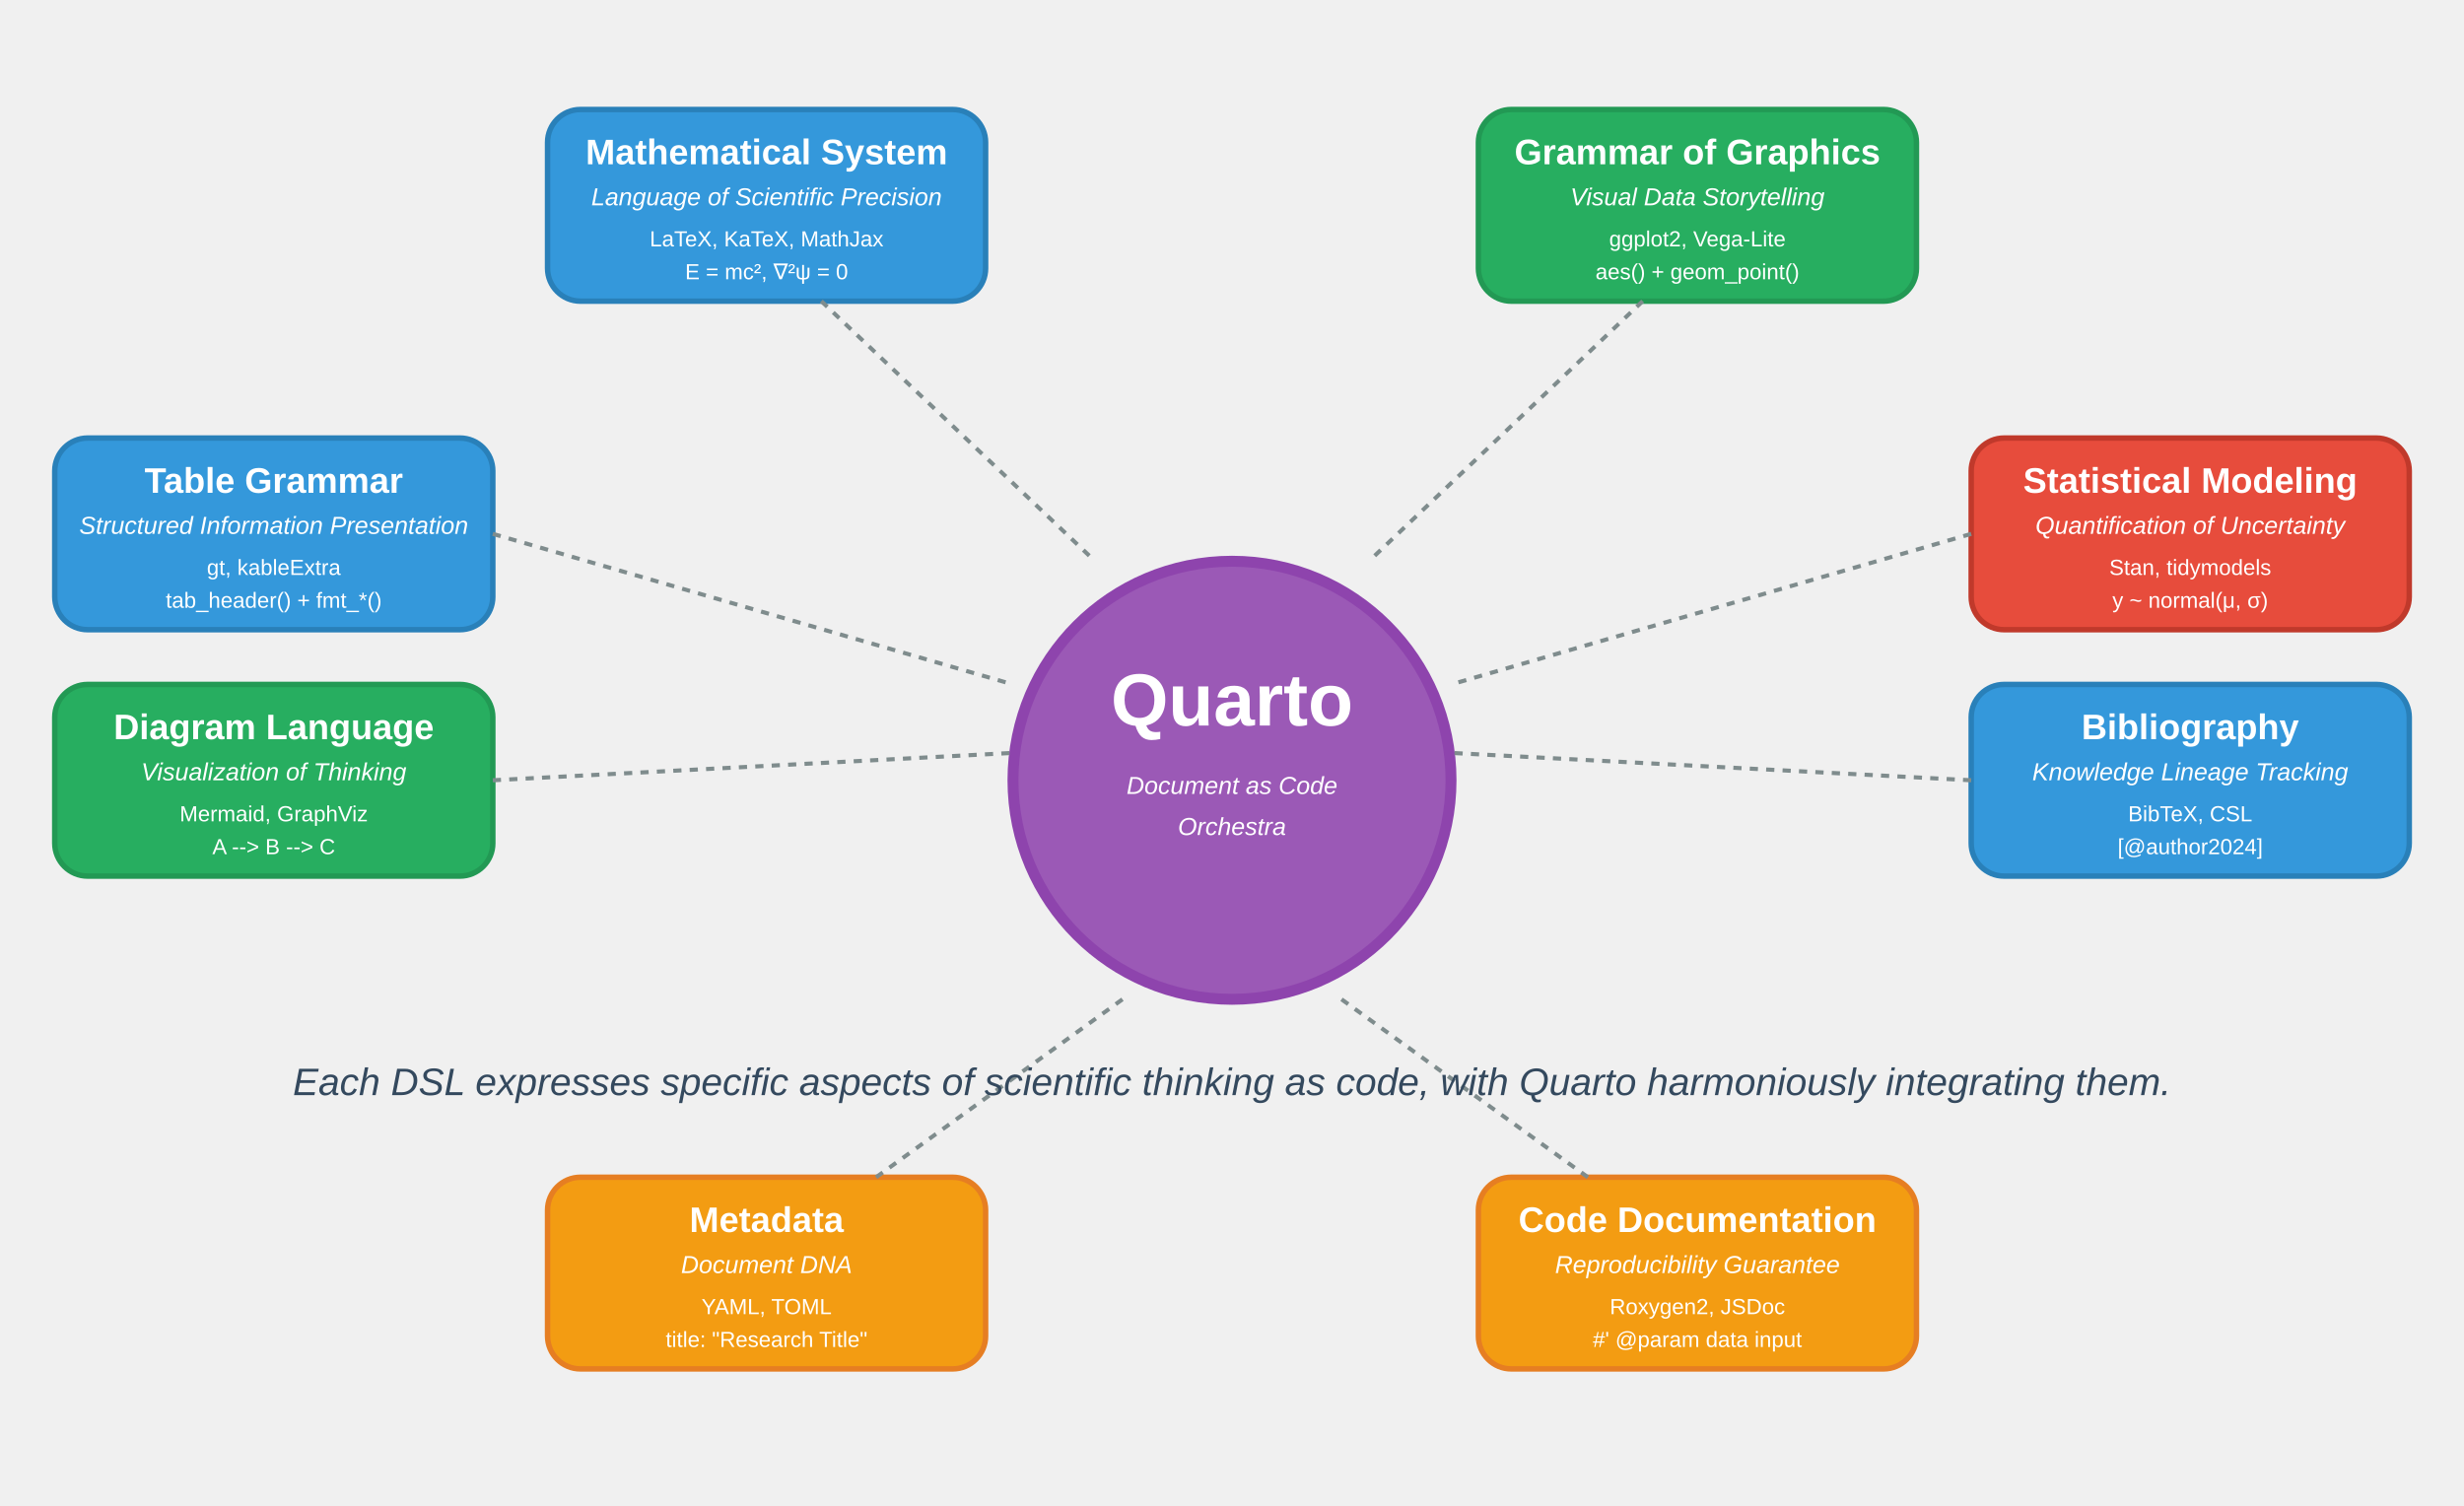
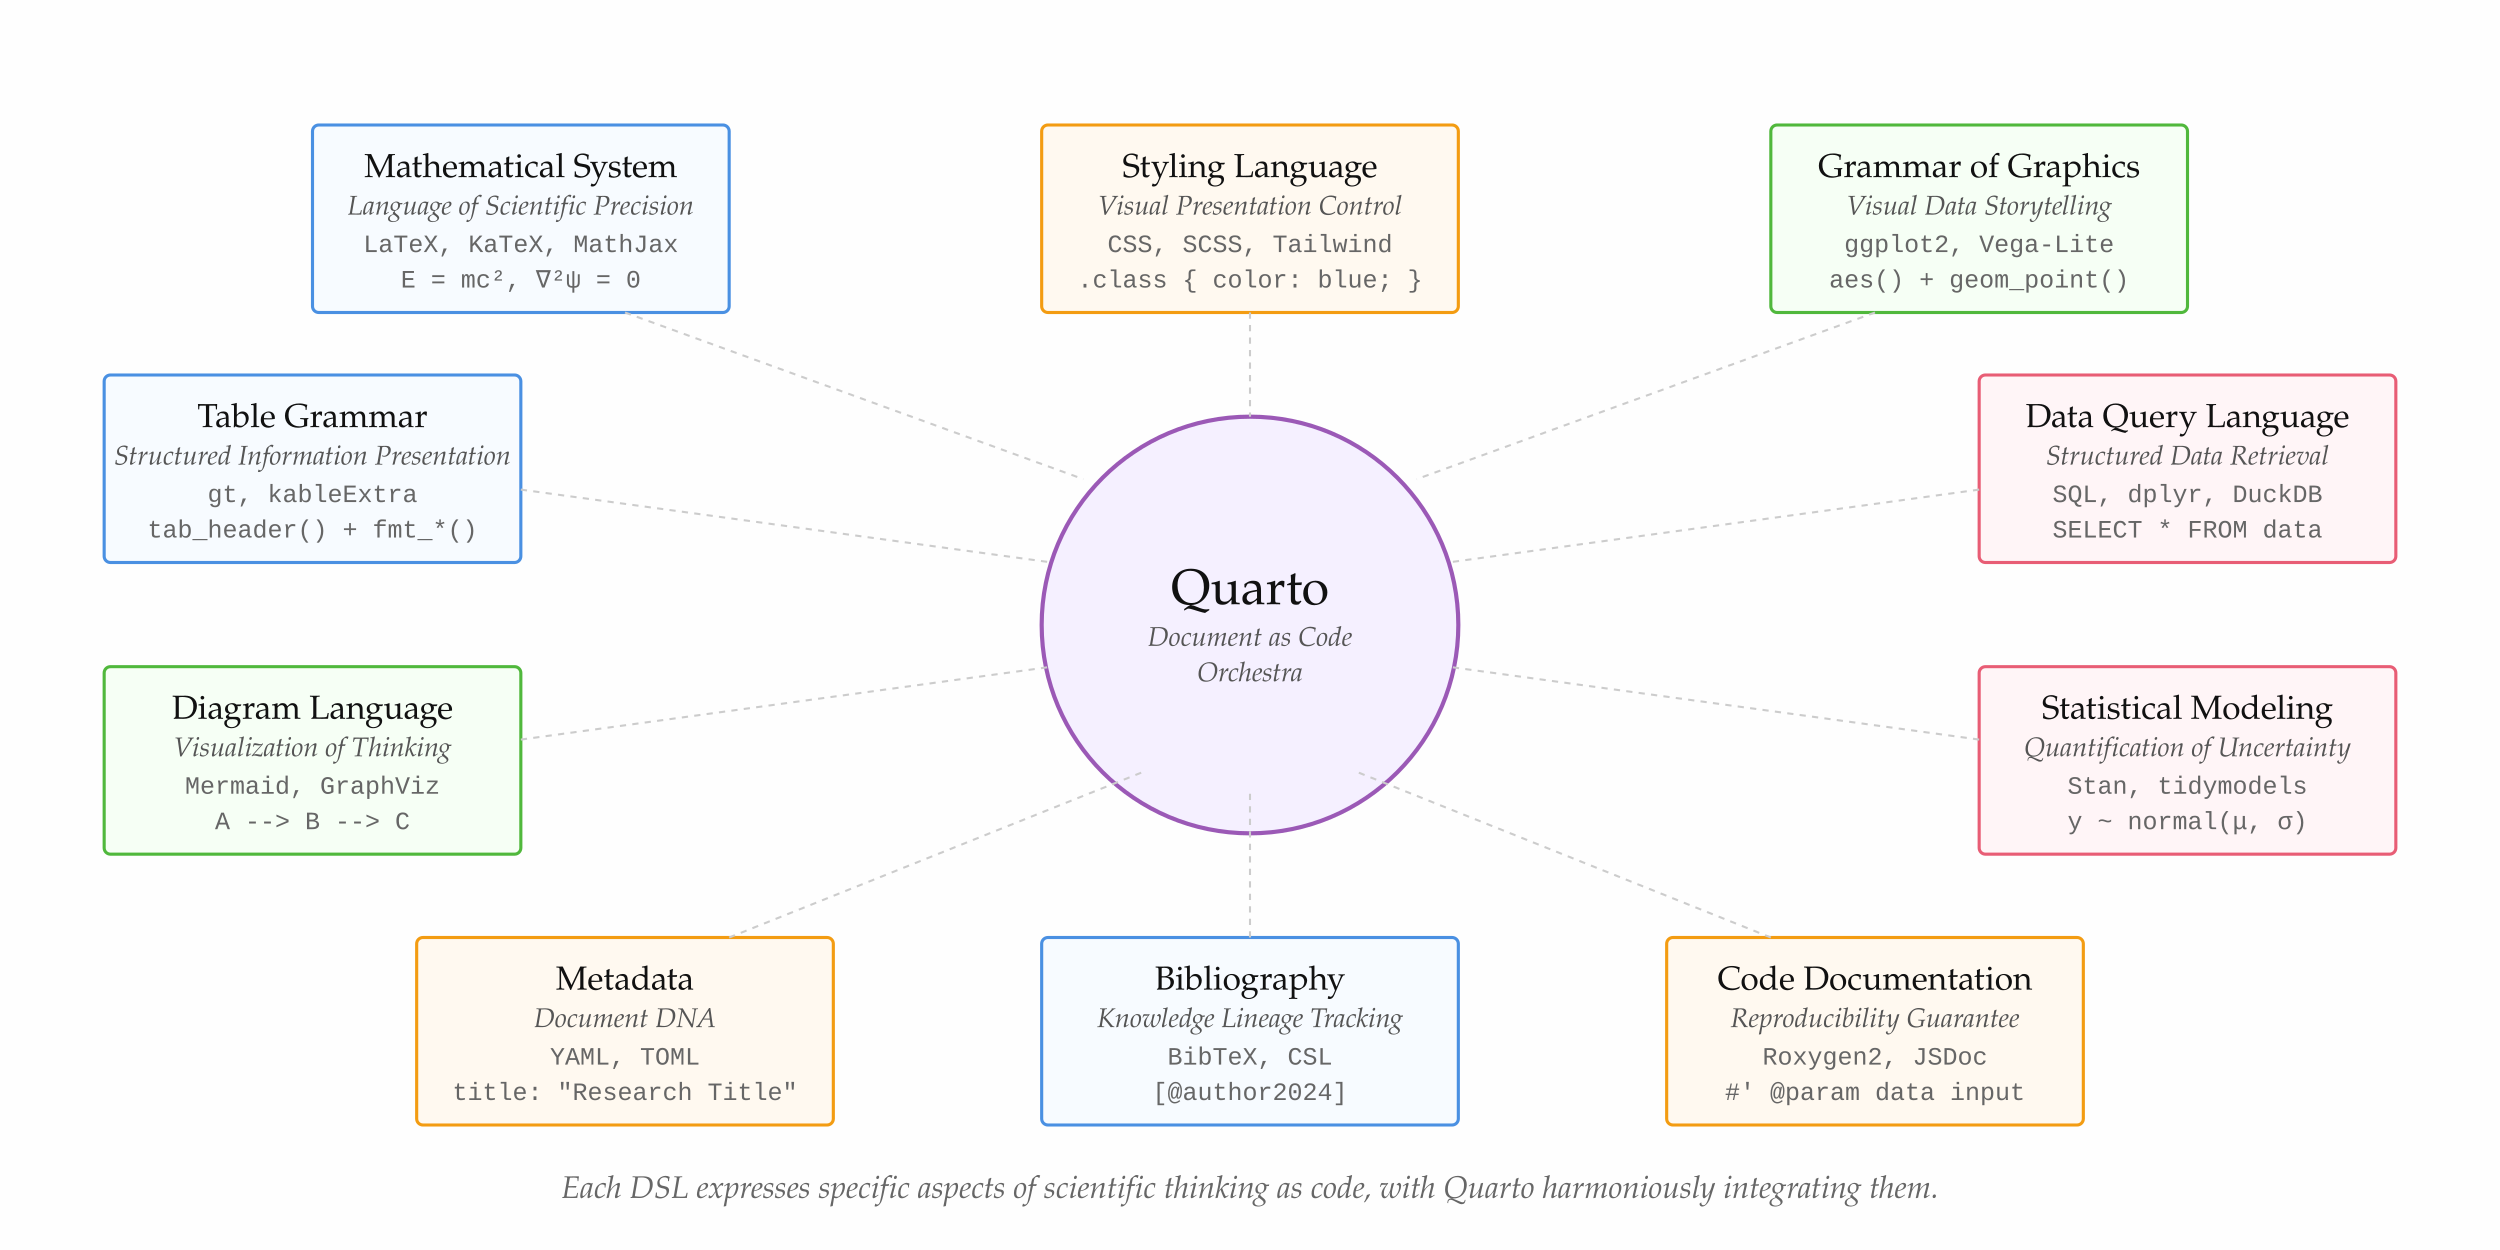
- <svg xmlns="http://www.w3.org/2000/svg" width="900" height="550" viewBox="0 40 900 550">
+ <svg xmlns="http://www.w3.org/2000/svg" width="1200" height="600" viewBox="0 0 1200 600">
  <defs>
    <style>
-       .title-text { font-family: 'Noto Sans KR', Arial, sans-serif; font-size: 20px; font-weight: bold; fill: #2c3e50; }
-       .section-title { font-family: 'Noto Sans KR', Arial, sans-serif; font-size: 13px; font-weight: bold; fill: #ffffff; }
-       .section-title-quarto { font-family: 'Noto Sans KR', Arial, sans-serif; font-size: 27px; font-weight: bold; fill: #ffffff; }
-       .dsl-main-text { font-family: 'Noto Sans KR', Arial, sans-serif; font-size: 11px; font-weight: bold; fill: #ffffff; }
-       .dsl-desc-text { font-family: 'Noto Sans KR', Arial, sans-serif; font-size: 9px; fill: #ffffff; font-style: italic; }
-       .dsl-tech-text { font-family: 'Noto Sans KR', Arial, sans-serif; font-size: 8px; fill: #ffffff; }
-       .core-dsl { fill: #3498db; stroke: #2980b9; stroke-width: 2; }
-       .support-dsl { fill: #e74c3c; stroke: #c0392b; stroke-width: 2; }
-       .meta-dsl { fill: #f39c12; stroke: #e67e22; stroke-width: 2; }
-       .viz-dsl { fill: #27ae60; stroke: #229954; stroke-width: 2; }
-       .center-circle { fill: #9b59b6; stroke: #8e44ad; stroke-width: 4; }
-       .connection-line { stroke: #7f8c8d; stroke-width: 1.5; stroke-dasharray: 3,3; }
-       .subtitle-text { font-family: 'Noto Sans KR', Arial, sans-serif; font-size: 14px; fill: #34495e; }
+       .title-text { font-family: 'ET Book', 'Palatino Linotype', 'Book Antiqua', Palatino, serif; font-size: 20px; font-weight: 400; fill: #111111; }
+       .section-title { font-family: 'ET Book', 'Palatino Linotype', 'Book Antiqua', Palatino, serif; font-size: 16px; font-weight: 500; fill: #111111; }
+       .section-title-quarto { font-family: 'ET Book', 'Palatino Linotype', 'Book Antiqua', Palatino, serif; font-size: 24px; font-weight: 500; fill: #111111; }
+       .dsl-main-text { font-family: 'ET Book', 'Palatino Linotype', 'Book Antiqua', Palatino, serif; font-size: 14px; font-weight: 500; fill: #111111; }
+       .dsl-desc-text { font-family: 'ET Book', 'Palatino Linotype', 'Book Antiqua', Palatino, serif; font-size: 13px; fill: #555555; font-style: italic; }
+       .dsl-tech-text { font-family: 'Consolas', 'Monaco', 'Courier New', monospace; font-size: 12px; fill: #666666; }
+       .core-dsl { fill: #F7FBFF; stroke: #4A90E2; stroke-width: 1.5; }
+       .support-dsl { fill: #FFF5F7; stroke: #E85D75; stroke-width: 1.5; }
+       .meta-dsl { fill: #FFF9F0; stroke: #F39C12; stroke-width: 1.5; }
+       .viz-dsl { fill: #F6FFF5; stroke: #50B83C; stroke-width: 1.5; }
+       .center-circle { fill: #F5F0FF; stroke: #9b59b6; stroke-width: 2; }
+       .connection-line { stroke: #cccccc; stroke-width: 1; stroke-dasharray: 3,3; }
+       .subtitle-text { font-family: 'ET Book', 'Palatino Linotype', 'Book Antiqua', Palatino, serif; font-size: 15px; fill: #666666; }
    </style>
  </defs>
-   <circle cx="450" cy="325" r="80" class="center-circle" />
-   <text x="450" y="305" text-anchor="middle" class="section-title-quarto" fill="white" font-size="16px">Quarto</text>
-   <text x="450" y="330" text-anchor="middle" class="dsl-desc-text" fill="white" font-size="11px">Document as Code</text>
-   <text x="450" y="345" text-anchor="middle" class="dsl-desc-text" fill="white" font-size="11px">Orchestra</text>
-   <rect x="200" y="80" width="160" height="70" rx="12" class="core-dsl" />
-   <text x="280" y="100" text-anchor="middle" class="section-title">Mathematical System</text>
-   <text x="280" y="115" text-anchor="middle" class="dsl-desc-text">Language of Scientific Precision</text>
-   <text x="280" y="130" text-anchor="middle" class="dsl-tech-text">LaTeX, KaTeX, MathJax</text>
-   <text x="280" y="142" text-anchor="middle" class="dsl-tech-text">E = mc², ∇²ψ = 0</text>
-   <line x1="300" y1="150" x2="400" y2="245" class="connection-line" />
-   <rect x="540" y="80" width="160" height="70" rx="12" class="viz-dsl" />
-   <text x="620" y="100" text-anchor="middle" class="section-title">Grammar of Graphics</text>
-   <text x="620" y="115" text-anchor="middle" class="dsl-desc-text">Visual Data Storytelling</text>
-   <text x="620" y="130" text-anchor="middle" class="dsl-tech-text">ggplot2, Vega-Lite</text>
-   <text x="620" y="142" text-anchor="middle" class="dsl-tech-text">aes() + geom_point()</text>
-   <line x1="600" y1="150" x2="500" y2="245" class="connection-line" />
-   <rect x="20" y="200" width="160" height="70" rx="12" class="core-dsl" />
-   <text x="100" y="220" text-anchor="middle" class="section-title">Table Grammar</text>
-   <text x="100" y="235" text-anchor="middle" class="dsl-desc-text">Structured Information Presentation</text>
-   <text x="100" y="250" text-anchor="middle" class="dsl-tech-text">gt, kableExtra</text>
-   <text x="100" y="262" text-anchor="middle" class="dsl-tech-text">tab_header() + fmt_*()</text>
-   <line x1="180" y1="235" x2="370" y2="290" class="connection-line" />
-   <rect x="20" y="290" width="160" height="70" rx="12" class="viz-dsl" />
-   <text x="100" y="310" text-anchor="middle" class="section-title">Diagram Language</text>
-   <text x="100" y="325" text-anchor="middle" class="dsl-desc-text">Visualization of Thinking</text>
-   <text x="100" y="340" text-anchor="middle" class="dsl-tech-text">Mermaid, GraphViz</text>
-   <text x="100" y="352" text-anchor="middle" class="dsl-tech-text">A --&gt; B --&gt; C</text>
-   <line x1="180" y1="325" x2="370" y2="315" class="connection-line" />
-   <rect x="720" y="200" width="160" height="70" rx="12" class="support-dsl" />
-   <text x="800" y="220" text-anchor="middle" class="section-title">Statistical Modeling</text>
-   <text x="800" y="235" text-anchor="middle" class="dsl-desc-text">Quantification of Uncertainty</text>
-   <text x="800" y="250" text-anchor="middle" class="dsl-tech-text">Stan, tidymodels</text>
-   <text x="800" y="262" text-anchor="middle" class="dsl-tech-text">y ~ normal(μ, σ)</text>
-   <line x1="720" y1="235" x2="530" y2="290" class="connection-line" />
-   <rect x="720" y="290" width="160" height="70" rx="12" class="core-dsl" />
-   <text x="800" y="310" text-anchor="middle" class="section-title">Bibliography</text>
-   <text x="800" y="325" text-anchor="middle" class="dsl-desc-text">Knowledge Lineage Tracking</text>
-   <text x="800" y="340" text-anchor="middle" class="dsl-tech-text">BibTeX, CSL</text>
-   <text x="800" y="352" text-anchor="middle" class="dsl-tech-text">[@author2024]</text>
-   <line x1="720" y1="325" x2="530" y2="315" class="connection-line" />
-   <rect x="200" y="470" width="160" height="70" rx="12" class="meta-dsl" />
-   <text x="280" y="490" text-anchor="middle" class="section-title">Metadata</text>
-   <text x="280" y="505" text-anchor="middle" class="dsl-desc-text">Document DNA</text>
-   <text x="280" y="520" text-anchor="middle" class="dsl-tech-text">YAML, TOML</text>
-   <text x="280" y="532" text-anchor="middle" class="dsl-tech-text">title: "Research Title"</text>
-   <line x1="320" y1="470" x2="410" y2="405" class="connection-line" />
-   <rect x="540" y="470" width="160" height="70" rx="12" class="meta-dsl" />
-   <text x="620" y="490" text-anchor="middle" class="section-title">Code Documentation</text>
-   <text x="620" y="505" text-anchor="middle" class="dsl-desc-text">Reproducibility Guarantee</text>
-   <text x="620" y="520" text-anchor="middle" class="dsl-tech-text">Roxygen2, JSDoc</text>
-   <text x="620" y="532" text-anchor="middle" class="dsl-tech-text">#' @param data input</text>
-   <line x1="580" y1="470" x2="490" y2="405" class="connection-line" />
-   <text x="450" y="440" text-anchor="middle" class="subtitle-text" font-style="italic" fill="#7f8c8d">
+   <rect width="1200" height="600" fill="#fefefe" />
+   <circle cx="600" cy="300" r="100" class="center-circle" />
+   <text x="600" y="290" text-anchor="middle" class="section-title-quarto">Quarto</text>
+   <text x="600" y="310" text-anchor="middle" class="dsl-desc-text">Document as Code</text>
+   <text x="600" y="327" text-anchor="middle" class="dsl-desc-text">Orchestra</text>
+   <rect x="150" y="60" width="200" height="90" rx="3" class="core-dsl" />
+   <text x="250" y="85" text-anchor="middle" class="section-title">Mathematical System</text>
+   <text x="250" y="103" text-anchor="middle" class="dsl-desc-text">Language of Scientific Precision</text>
+   <text x="250" y="121" text-anchor="middle" class="dsl-tech-text">LaTeX, KaTeX, MathJax</text>
+   <text x="250" y="138" text-anchor="middle" class="dsl-tech-text">E = mc², ∇²ψ = 0</text>
+   <line x1="300" y1="150" x2="520" y2="230" class="connection-line" />
+   <rect x="850" y="60" width="200" height="90" rx="3" class="viz-dsl" />
+   <text x="950" y="85" text-anchor="middle" class="section-title">Grammar of Graphics</text>
+   <text x="950" y="103" text-anchor="middle" class="dsl-desc-text">Visual Data Storytelling</text>
+   <text x="950" y="121" text-anchor="middle" class="dsl-tech-text">ggplot2, Vega-Lite</text>
+   <text x="950" y="138" text-anchor="middle" class="dsl-tech-text">aes() + geom_point()</text>
+   <line x1="900" y1="150" x2="680" y2="230" class="connection-line" />
+   <rect x="50" y="180" width="200" height="90" rx="3" class="core-dsl" />
+   <text x="150" y="205" text-anchor="middle" class="section-title">Table Grammar</text>
+   <text x="150" y="223" text-anchor="middle" class="dsl-desc-text">Structured Information Presentation</text>
+   <text x="150" y="241" text-anchor="middle" class="dsl-tech-text">gt, kableExtra</text>
+   <text x="150" y="258" text-anchor="middle" class="dsl-tech-text">tab_header() + fmt_*()</text>
+   <line x1="250" y1="235" x2="505" y2="270" class="connection-line" />
+   <rect x="50" y="320" width="200" height="90" rx="3" class="viz-dsl" />
+   <text x="150" y="345" text-anchor="middle" class="section-title">Diagram Language</text>
+   <text x="150" y="363" text-anchor="middle" class="dsl-desc-text">Visualization of Thinking</text>
+   <text x="150" y="381" text-anchor="middle" class="dsl-tech-text">Mermaid, GraphViz</text>
+   <text x="150" y="398" text-anchor="middle" class="dsl-tech-text">A --&gt; B --&gt; C</text>
+   <line x1="250" y1="355" x2="505" y2="320" class="connection-line" />
+   <rect x="950" y="180" width="200" height="90" rx="3" class="support-dsl" />
+   <text x="1050" y="205" text-anchor="middle" class="section-title">Data Query Language</text>
+   <text x="1050" y="223" text-anchor="middle" class="dsl-desc-text">Structured Data Retrieval</text>
+   <text x="1050" y="241" text-anchor="middle" class="dsl-tech-text">SQL, dplyr, DuckDB</text>
+   <text x="1050" y="258" text-anchor="middle" class="dsl-tech-text">SELECT * FROM data</text>
+   <line x1="950" y1="235" x2="695" y2="270" class="connection-line" />
+   <rect x="950" y="320" width="200" height="90" rx="3" class="support-dsl" />
+   <text x="1050" y="345" text-anchor="middle" class="section-title">Statistical Modeling</text>
+   <text x="1050" y="363" text-anchor="middle" class="dsl-desc-text">Quantification of Uncertainty</text>
+   <text x="1050" y="381" text-anchor="middle" class="dsl-tech-text">Stan, tidymodels</text>
+   <text x="1050" y="398" text-anchor="middle" class="dsl-tech-text">y ~ normal(μ, σ)</text>
+   <line x1="950" y1="355" x2="695" y2="320" class="connection-line" />
+   <rect x="200" y="450" width="200" height="90" rx="3" class="meta-dsl" />
+   <text x="300" y="475" text-anchor="middle" class="section-title">Metadata</text>
+   <text x="300" y="493" text-anchor="middle" class="dsl-desc-text">Document DNA</text>
+   <text x="300" y="511" text-anchor="middle" class="dsl-tech-text">YAML, TOML</text>
+   <text x="300" y="528" text-anchor="middle" class="dsl-tech-text">title: "Research Title"</text>
+   <line x1="350" y1="450" x2="550" y2="370" class="connection-line" />
+   <rect x="500" y="450" width="200" height="90" rx="3" class="core-dsl" />
+   <text x="600" y="475" text-anchor="middle" class="section-title">Bibliography</text>
+   <text x="600" y="493" text-anchor="middle" class="dsl-desc-text">Knowledge Lineage Tracking</text>
+   <text x="600" y="511" text-anchor="middle" class="dsl-tech-text">BibTeX, CSL</text>
+   <text x="600" y="528" text-anchor="middle" class="dsl-tech-text">[@author2024]</text>
+   <line x1="600" y1="450" x2="600" y2="380" class="connection-line" />
+   <rect x="800" y="450" width="200" height="90" rx="3" class="meta-dsl" />
+   <text x="900" y="475" text-anchor="middle" class="section-title">Code Documentation</text>
+   <text x="900" y="493" text-anchor="middle" class="dsl-desc-text">Reproducibility Guarantee</text>
+   <text x="900" y="511" text-anchor="middle" class="dsl-tech-text">Roxygen2, JSDoc</text>
+   <text x="900" y="528" text-anchor="middle" class="dsl-tech-text">#' @param data input</text>
+   <line x1="850" y1="450" x2="650" y2="370" class="connection-line" />
+   <rect x="500" y="60" width="200" height="90" rx="3" class="meta-dsl" />
+   <text x="600" y="85" text-anchor="middle" class="section-title">Styling Language</text>
+   <text x="600" y="103" text-anchor="middle" class="dsl-desc-text">Visual Presentation Control</text>
+   <text x="600" y="121" text-anchor="middle" class="dsl-tech-text">CSS, SCSS, Tailwind</text>
+   <text x="600" y="138" text-anchor="middle" class="dsl-tech-text">.class { color: blue; }</text>
+   <line x1="600" y1="150" x2="600" y2="200" class="connection-line" />
+   <text x="600" y="575" text-anchor="middle" class="subtitle-text" font-style="italic">
    Each DSL expresses specific aspects of scientific thinking as code, with Quarto harmoniously integrating them.
  </text>
</svg>
